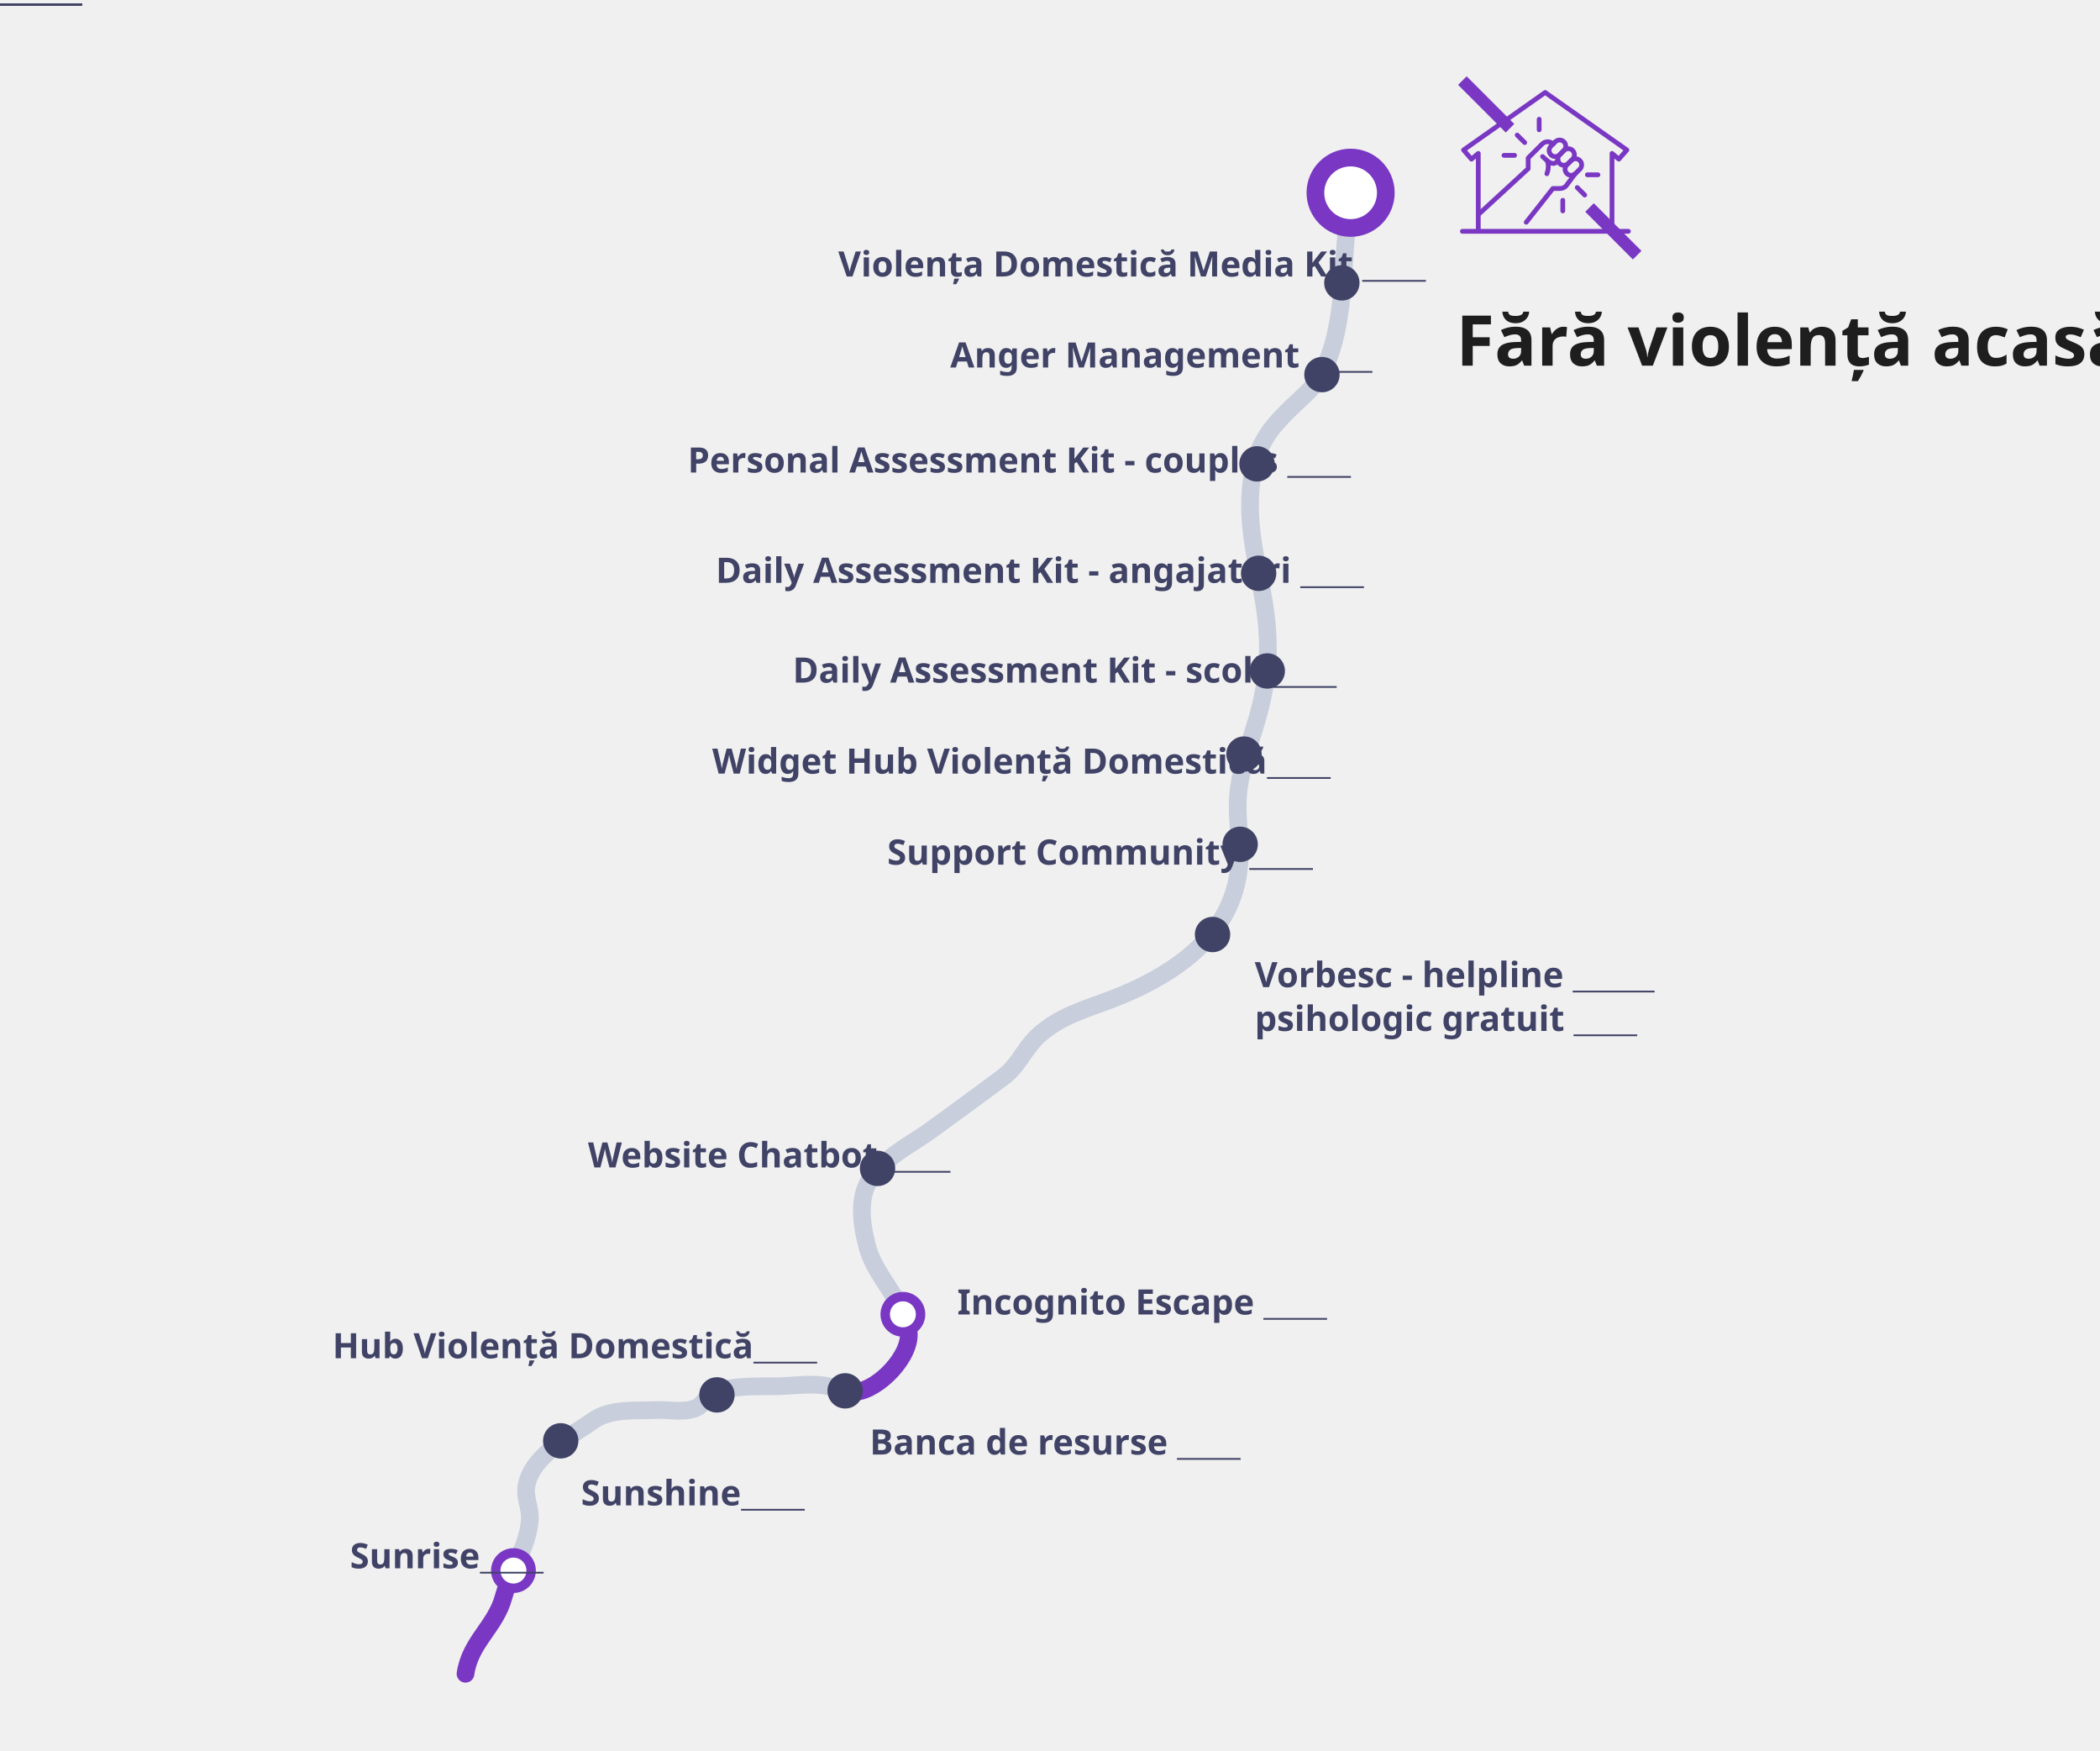
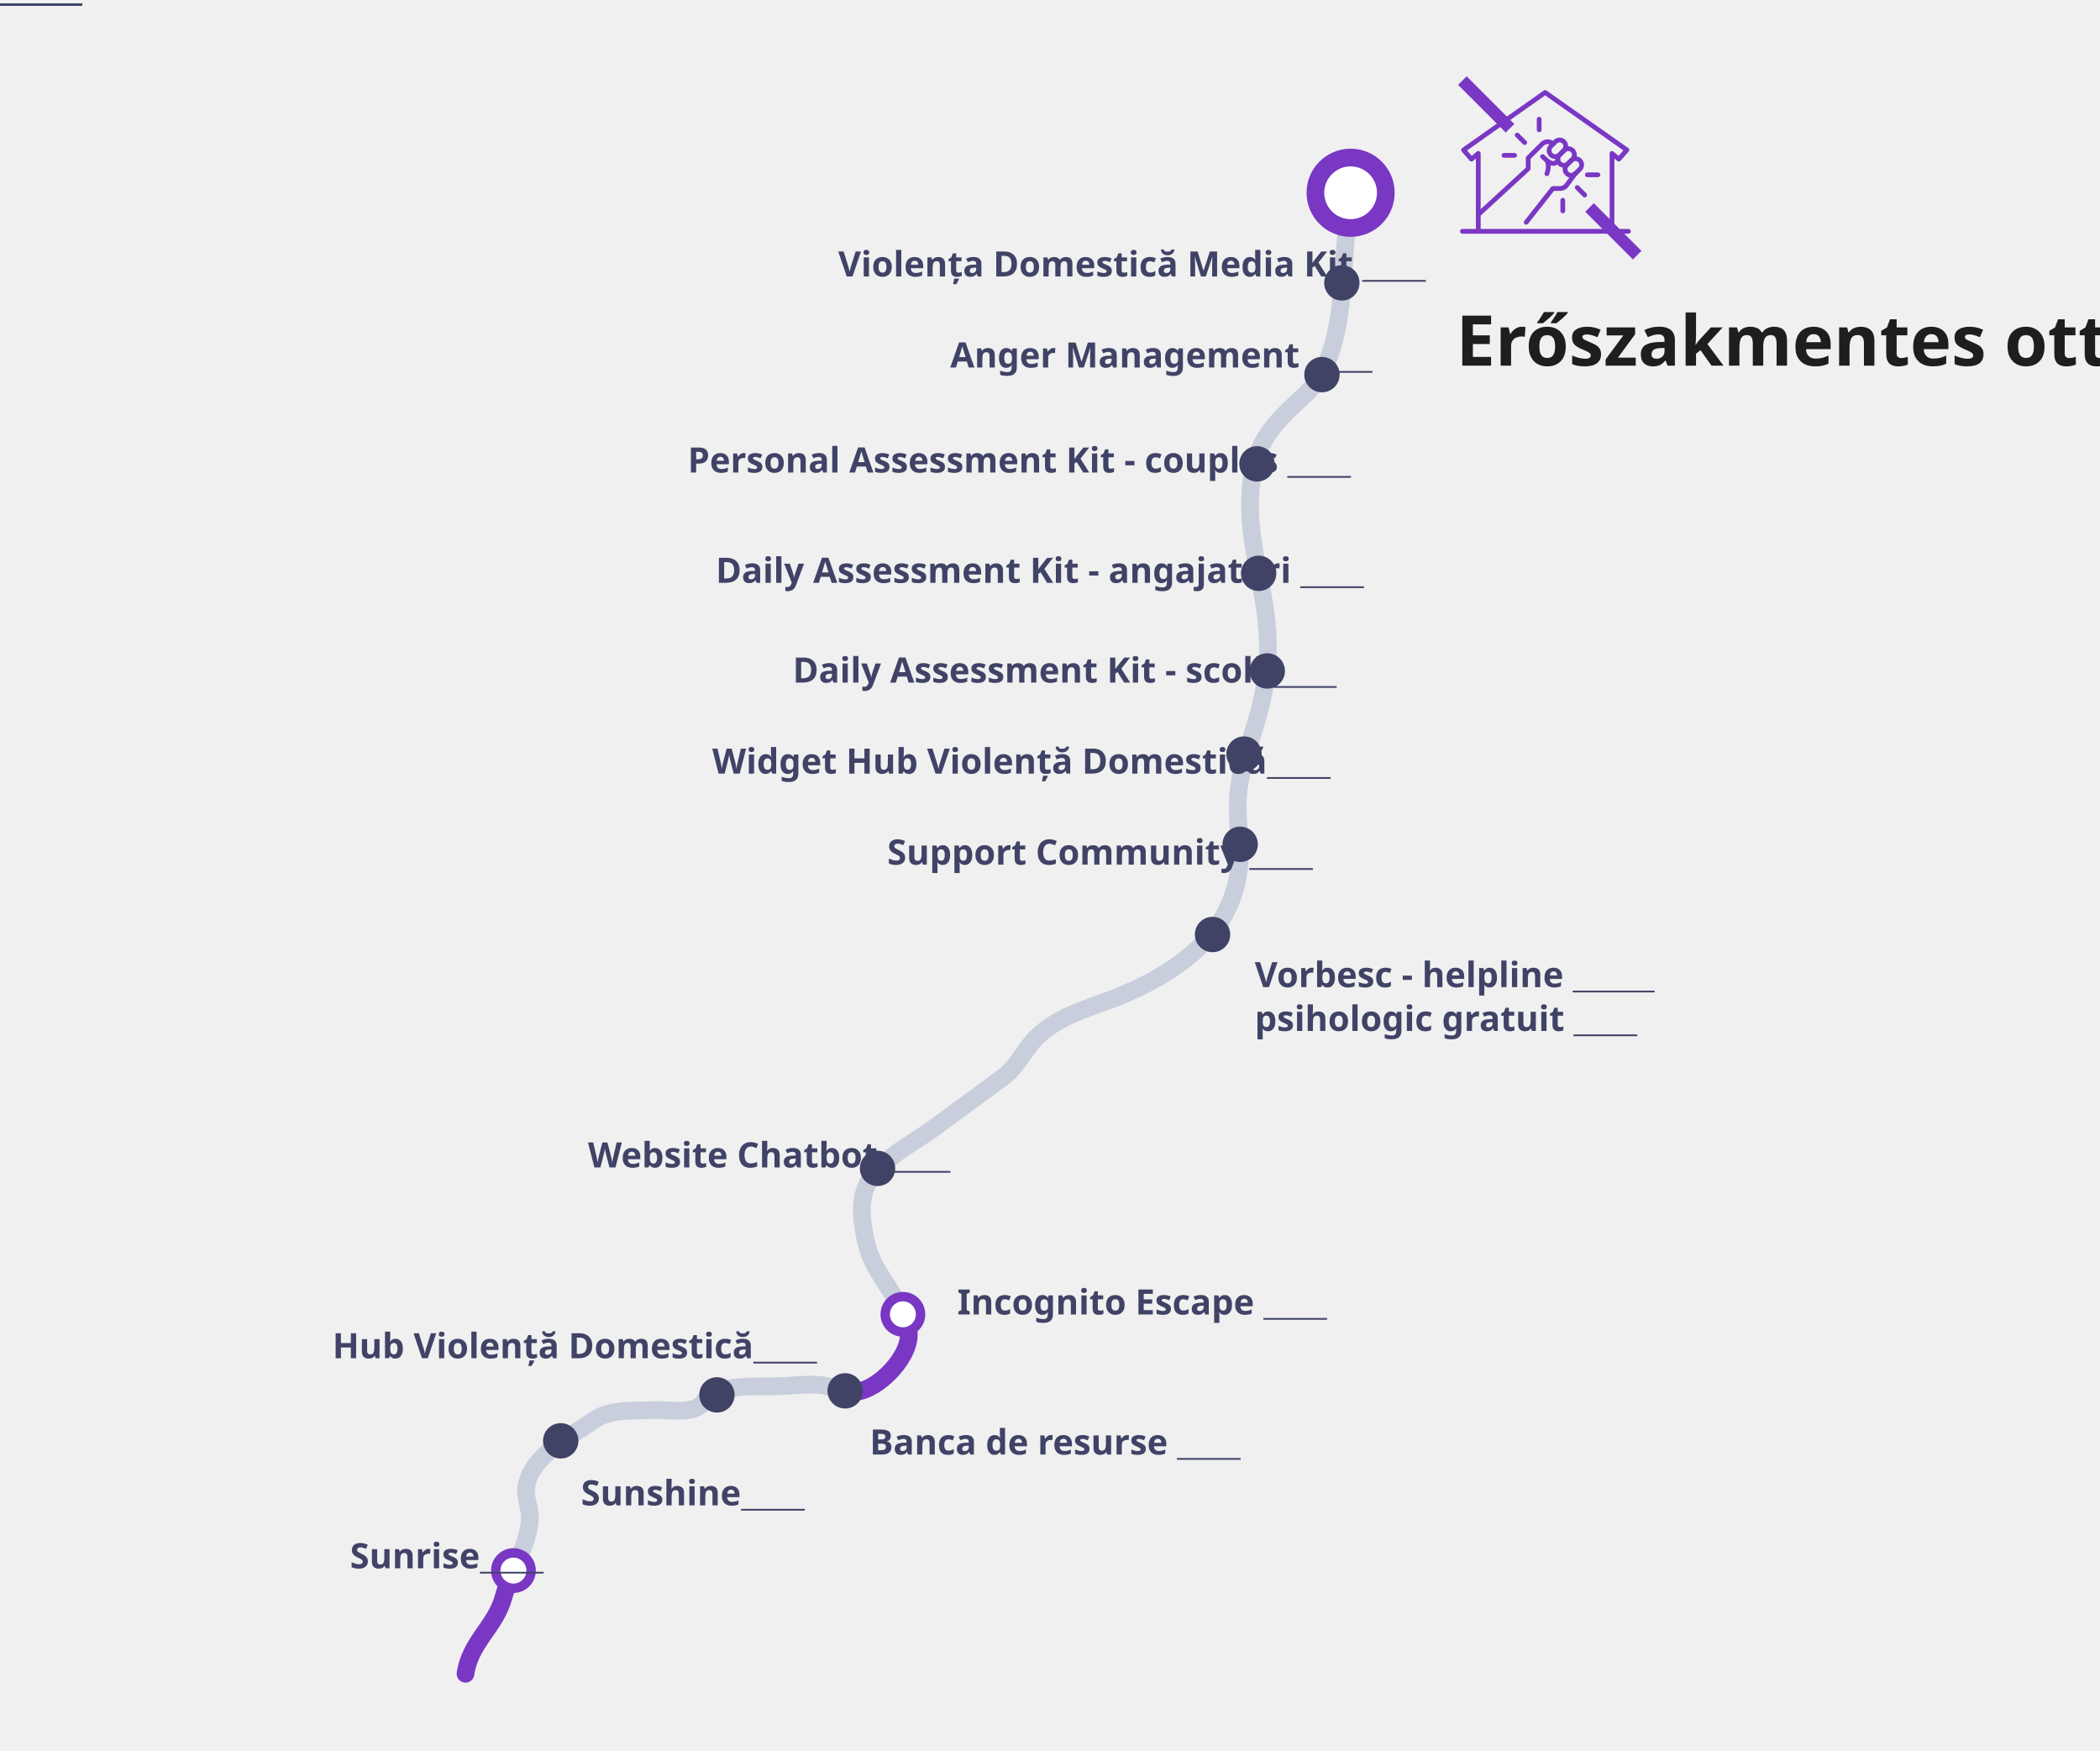
<svg xmlns="http://www.w3.org/2000/svg" viewBox="0 0 1200 1000" fill="none">
  <g id="segment-care-01-fara-violenta-acasa">
    <g id="Group 1146">
      <g id="Group 1138">
        <path id="Vector" d="M767.199 162.324C767.953 152.869 768.357 143.792 769.084 136.007C769.892 127.469 771.616 118.957 772.397 110.472C772.451 109.88 772.505 109.287 772.559 108.694" stroke="#C8CEDB" stroke-width="10.106" stroke-miterlimit="10" stroke-linecap="round" stroke-linejoin="round" />
        <path id="Vector_2" d="M771.778 130.242C782.891 130.242 791.899 121.234 791.899 110.121C791.899 99.009 782.891 90 771.778 90C760.665 90 751.657 99.009 751.657 110.121C751.657 121.234 760.665 130.242 771.778 130.242Z" fill="white" stroke="#7937C4" stroke-width="10.106" stroke-miterlimit="10" stroke-linecap="round" stroke-linejoin="round" />
        <path id="Vector_3" d="M755.401 212.801C761.515 201.596 764.424 187.805 766.068 174.067C766.525 170.135 766.903 166.202 767.199 162.323" stroke="#C8CEDB" stroke-width="10.106" stroke-miterlimit="10" stroke-linecap="round" stroke-linejoin="round" />
        <path id="Vector_4" d="M766.768 171.697C772.347 171.697 776.869 167.175 776.869 161.596C776.869 156.017 772.347 151.495 766.768 151.495C761.189 151.495 756.667 156.017 756.667 161.596C756.667 167.175 761.189 171.697 766.768 171.697Z" fill="#404366" />
        <path id="Vector_5" d="M717.421 263.334C721.838 247.926 731.158 239.037 743.603 227.455C744.33 226.782 745.057 226.108 745.785 225.435C749.663 221.825 752.815 217.542 755.401 212.802" stroke="#C8CEDB" stroke-width="10.106" stroke-miterlimit="10" stroke-linecap="round" stroke-linejoin="round" />
        <path id="Vector_6" d="M755.401 224.114C760.979 224.114 765.502 219.592 765.502 214.013C765.502 208.434 760.979 203.912 755.401 203.912C749.822 203.912 745.3 208.434 745.3 214.013C745.3 219.592 749.822 224.114 755.401 224.114Z" fill="#404366" />
        <path id="Vector_7" d="M719.145 327.523C716.506 314.001 714.243 301.61 714.297 288.331C714.324 282.728 714.755 276.964 715.751 270.876C716.182 268.182 716.748 265.677 717.421 263.334" stroke="#C8CEDB" stroke-width="10.106" stroke-miterlimit="10" stroke-linecap="round" stroke-linejoin="round" />
        <path id="Vector_8" d="M718.283 275.104C723.862 275.104 728.384 270.582 728.384 265.003C728.384 259.425 723.862 254.902 718.283 254.902C712.705 254.902 708.182 259.425 708.182 265.003C708.182 270.582 712.705 275.104 718.283 275.104Z" fill="#404366" />
        <path id="Vector_9" d="M723.859 383.28C724.64 375.522 724.721 367.899 724.155 359.953C723.67 353.138 722.7 346.108 721.3 338.593C720.599 334.795 719.872 331.105 719.172 327.495" stroke="#C8CEDB" stroke-width="10.106" stroke-miterlimit="10" stroke-linecap="round" stroke-linejoin="round" />
        <path id="Vector_10" d="M719.226 337.624C724.805 337.624 729.327 333.102 729.327 327.523C729.327 321.944 724.805 317.422 719.226 317.422C713.647 317.422 709.125 321.944 709.125 327.523C709.125 333.102 713.647 337.624 719.226 337.624Z" fill="#404366" />
        <path id="Vector_11" d="M712.034 431.522C714 424.68 716.263 417.919 718.256 411.05C721.111 401.219 722.943 392.168 723.859 383.279" stroke="#C8CEDB" stroke-width="10.106" stroke-miterlimit="10" stroke-linecap="round" stroke-linejoin="round" />
        <path id="Vector_12" d="M724.155 393.408C729.733 393.408 734.256 388.886 734.256 383.307C734.256 377.728 729.733 373.206 724.155 373.206C718.576 373.206 714.054 377.728 714.054 383.307C714.054 388.886 718.576 393.408 724.155 393.408Z" fill="#404366" />
        <path id="Vector_13" d="M708.317 482.62C707.913 471.98 706.431 461.421 707.859 450.593C708.721 444.101 710.256 437.798 712.034 431.549" stroke="#C8CEDB" stroke-width="10.106" stroke-miterlimit="10" stroke-linecap="round" stroke-linejoin="round" />
        <path id="Vector_14" d="M710.849 440.895C716.427 440.895 720.95 436.373 720.95 430.794C720.95 425.216 716.427 420.693 710.849 420.693C705.27 420.693 700.748 425.216 700.748 430.794C700.748 436.373 705.27 440.895 710.849 440.895Z" fill="#404366" />
        <path id="Vector_15" d="M692.882 532.667C698.323 525.798 702.606 518.068 705.272 509.34C706.808 504.33 707.831 498.97 708.208 493.286C708.451 489.704 708.424 486.148 708.289 482.593" stroke="#C8CEDB" stroke-width="10.106" stroke-miterlimit="10" stroke-linecap="round" stroke-linejoin="round" />
        <path id="Vector_16" d="M708.666 492.452C714.245 492.452 718.767 487.93 718.767 482.351C718.767 476.772 714.245 472.25 708.666 472.25C703.088 472.25 698.565 476.772 698.565 482.351C698.565 487.93 703.088 492.452 708.666 492.452Z" fill="#404366" />
        <path id="Vector_17" d="M502.283 667.482C511.441 657.839 522.593 652.559 533.448 644.559C546.674 634.835 560.007 625.246 573.098 615.441C582.229 608.6 584.95 599.603 592.95 592.034C605.61 580.128 621.367 576.33 636.775 570.27C639.846 569.058 642.943 567.792 645.987 566.418C663.792 558.445 681.031 547.616 692.883 532.667" stroke="#C8CEDB" stroke-width="10.106" stroke-miterlimit="10" stroke-linecap="round" stroke-linejoin="round" />
        <path id="Vector_18" d="M692.882 543.979C698.461 543.979 702.983 539.457 702.983 533.878C702.983 528.3 698.461 523.777 692.882 523.777C687.304 523.777 682.781 528.3 682.781 533.878C682.781 539.457 687.304 543.979 692.882 543.979Z" fill="#404366" />
        <path id="Vector_19" d="M502.283 667.482C500.936 668.883 499.643 670.391 498.404 672.008C489.892 683.051 492.155 698.701 495.468 711.738C499.05 725.907 510.552 737.408 516.263 750.58" stroke="#C8CEDB" stroke-width="10.106" stroke-miterlimit="10" stroke-linecap="round" stroke-linejoin="round" />
        <path id="Vector_20" d="M501.448 677.583C507.027 677.583 511.549 673.061 511.549 667.482C511.549 661.903 507.027 657.381 501.448 657.381C495.87 657.381 491.347 661.903 491.347 667.482C491.347 673.061 495.87 677.583 501.448 677.583Z" fill="#404366" />
        <path id="Vector_21" d="M516.262 750.58C517.663 753.812 518.714 757.126 519.199 760.627C521.084 774.014 502.417 794.082 488.545 795.24C486.498 795.402 484.451 795.105 482.377 794.621" stroke="#7937C4" stroke-width="10.106" stroke-miterlimit="10" stroke-linecap="round" stroke-linejoin="round" />
        <path id="Vector_22" d="M515.94 760.95C521.519 760.95 526.041 756.428 526.041 750.849C526.041 745.27 521.519 740.748 515.94 740.748C510.361 740.748 505.839 745.27 505.839 750.849C505.839 756.428 510.361 760.95 515.94 760.95Z" fill="white" stroke="#7937C4" stroke-width="5.387" stroke-miterlimit="10" stroke-linecap="round" stroke-linejoin="round" />
        <path id="Vector_23" d="M482.377 794.62C478.148 793.623 473.892 791.792 469.663 791.334C460.694 790.418 451.832 791.9 442.889 791.98C432.33 792.061 419.104 791.361 409.327 795.536" stroke="#C8CEDB" stroke-width="10.106" stroke-miterlimit="10" stroke-linecap="round" stroke-linejoin="round" />
        <path id="Vector_24" d="M482.943 804.667C488.521 804.667 493.044 800.144 493.044 794.566C493.044 788.987 488.521 784.465 482.943 784.465C477.364 784.465 472.842 788.987 472.842 794.566C472.842 800.144 477.364 804.667 482.943 804.667Z" fill="#404366" />
        <path id="Vector_25" d="M409.3 795.536C408.007 796.102 406.741 796.721 405.583 797.476C402.162 799.63 401.354 803.321 396.397 804.883C389.636 807.011 381.152 805.206 374.148 805.556C362.7 806.095 348.801 804.56 338.889 811.617C333.556 815.415 326.66 819.428 320.168 824.088" stroke="#C8CEDB" stroke-width="10.106" stroke-miterlimit="10" stroke-linecap="round" stroke-linejoin="round" />
        <path id="Vector_26" d="M409.677 806.983C415.256 806.983 419.778 802.461 419.778 796.882C419.778 791.304 415.256 786.781 409.677 786.781C404.098 786.781 399.576 791.304 399.576 796.882C399.576 802.461 404.098 806.983 409.677 806.983Z" fill="#404366" />
        <path id="Vector_27" d="M320.169 824.061C310.983 830.66 302.633 838.552 300.828 848.896C299.643 855.63 303.199 861.125 302.741 868.37C302.148 877.906 297.596 887.657 293.448 897.246" stroke="#C8CEDB" stroke-width="10.106" stroke-miterlimit="10" stroke-linecap="round" stroke-linejoin="round" />
        <path id="Vector_28" d="M320.411 833.22C325.989 833.22 330.512 828.697 330.512 823.119C330.512 817.54 325.989 813.018 320.411 813.018C314.832 813.018 310.31 817.54 310.31 823.119C310.31 828.697 314.832 833.22 320.411 833.22Z" fill="#404366" />
        <path id="Vector_29" d="M293.394 897.246C291.185 902.337 289.084 907.374 287.764 912.276C283.185 929.354 268.613 937.973 266 956.209" stroke="#7937C4" stroke-width="10.106" stroke-miterlimit="10" stroke-linecap="round" stroke-linejoin="round" />
        <path id="Vector_30" d="M293.394 907.348C298.973 907.348 303.495 902.825 303.495 897.247C303.495 891.668 298.973 887.146 293.394 887.146C287.816 887.146 283.293 891.668 283.293 897.247C283.293 902.825 287.816 907.348 293.394 907.348Z" fill="white" stroke="#7937C4" stroke-width="5.387" stroke-miterlimit="10" stroke-linecap="round" stroke-linejoin="round" />
      </g>
-       <text id="FÄrÄ violenÈÄ acasÄ" fill="#1E1E1E" xml:space="preserve" style="white-space: pre" font-family="Titillium Web" font-size="40" font-weight="600" letter-spacing="0px">
-         <tspan x="832" y="208.9">Fără violență acasă</tspan>
+       <text id="Erőszakmentes otthont" fill="#1E1E1E" xml:space="preserve" style="white-space: pre" font-family="Titillium Web" font-size="40" font-weight="600" letter-spacing="0px">
+         <tspan x="832" y="208.9">Erőszakmentes otthont</tspan>
      </text>
      <g id="icon-fara-violenta-acasa 1">
        <path id="Vector_31" d="M893.683 85.955C895.047 84.59 895.047 82.378 893.683 81.014C892.318 79.649 890.106 79.649 888.742 81.014L886.245 83.51C884.881 84.874 884.881 87.086 886.245 88.451C887.61 89.815 889.822 89.815 891.186 88.451L893.683 85.955Z" stroke="#7937C4" stroke-width="2.714" stroke-linecap="round" stroke-linejoin="round" />
        <path id="Vector_32" d="M898.642 90.901C900.007 89.536 900.007 87.324 898.642 85.96C897.278 84.596 895.066 84.596 893.702 85.96L891.206 88.456C889.841 89.82 889.841 92.032 891.206 93.397C892.57 94.761 894.782 94.761 896.146 93.397L898.642 90.901Z" stroke="#7937C4" stroke-width="2.714" stroke-linecap="round" stroke-linejoin="round" />
        <path id="Vector_33" d="M902.78 96.634C904.144 95.27 904.144 93.058 902.78 91.693C901.416 90.329 899.204 90.329 897.839 91.693L895.343 94.189C893.979 95.554 893.979 97.766 895.343 99.13C896.708 100.495 898.92 100.495 900.284 99.13L902.78 96.634Z" stroke="#7937C4" stroke-width="2.714" stroke-linecap="round" stroke-linejoin="round" />
        <path id="Vector_34" d="M887.51 82.27C886.677 81.438 885.548 80.971 884.371 80.971C883.194 80.971 882.065 81.438 881.232 82.27L873.244 90.24V96.373L845.403 121.976" stroke="#7937C4" stroke-width="2.714" stroke-linecap="round" stroke-linejoin="round" />
        <path id="Vector_35" d="M890.186 91.258C890.039 91.883 889.679 92.437 889.168 92.826C888.656 93.214 888.026 93.412 887.384 93.387C886.084 93.189 884.88 92.584 883.945 91.658C882.963 90.785 882.253 90.221 881.47 89.439" stroke="#7937C4" stroke-width="2.714" stroke-linecap="round" stroke-linejoin="round" />
        <path id="Vector_36" d="M900.013 99.32L894.845 106.271C894.399 106.72 893.869 107.077 893.285 107.32C892.701 107.564 892.075 107.69 891.442 107.691H887.348L872.135 126.961" stroke="#7937C4" stroke-width="2.714" stroke-linecap="round" stroke-linejoin="round" />
        <path id="Vector_37" d="M884.253 91.968C884.981 94.36 884.865 96.929 883.926 99.247" stroke="#7937C4" stroke-width="2.714" stroke-linecap="round" stroke-linejoin="round" />
        <path id="Vector_38" d="M893.02 114.423V120.483" stroke="#7937C4" stroke-width="2.714" stroke-linecap="round" stroke-linejoin="round" />
        <path id="Vector_39" d="M907.074 99.849H913.115" stroke="#7937C4" stroke-width="2.714" stroke-linecap="round" stroke-linejoin="round" />
        <path id="Vector_40" d="M901.285 107.146L905.561 111.422" stroke="#7937C4" stroke-width="2.714" stroke-linecap="round" stroke-linejoin="round" />
        <path id="Vector_41" d="M879.523 74.156V68.114" stroke="#7937C4" stroke-width="2.714" stroke-linecap="round" stroke-linejoin="round" />
        <path id="Vector_42" d="M865.475 88.749H859.415" stroke="#7937C4" stroke-width="2.714" stroke-linecap="round" stroke-linejoin="round" />
        <path id="Vector_43" d="M871.261 81.45L866.967 77.174" stroke="#7937C4" stroke-width="2.714" stroke-linecap="round" stroke-linejoin="round" />
        <path id="Vector_44" d="M921.156 132.146V87.637L925.05 90.913L929.654 85.69L882.943 52.827L836.305 85.69L840.836 90.913L844.73 87.637V132.146" stroke="#7937C4" stroke-width="2.714" stroke-linecap="round" stroke-linejoin="round" />
        <path id="Vector_45" d="M835.65 132.147H930.51" stroke="#7937C4" stroke-width="2.714" stroke-linecap="round" stroke-linejoin="round" />
        <path id="Vector_46" d="M838.081 43.594L833.191 48.483L860.418 75.71L865.307 70.82L838.081 43.594Z" fill="#7937C4" />
        <path id="Vector_47" d="M910.748 116.1L905.858 120.989L933.085 148.216L937.974 143.326L910.748 116.1Z" fill="#7937C4" />
      </g>
      <text class="btn-project" text-decoration="underline" cursor="pointer" data-projectid="1" id="Sunrise" fill="#404366" xml:space="preserve" style="white-space: pre" font-family="Titillium Web" font-size="20" font-weight="600" letter-spacing="0px">
        <tspan x="200" y="895.95">Sunrise</tspan>
      </text>
      <text class="btn-project" text-decoration="underline" cursor="pointer" data-projectid="2" id="Sunshine" fill="#404366" xml:space="preserve" style="white-space: pre" font-family="Titillium Web" font-size="20" font-weight="600" letter-spacing="0px">
        <tspan x="332" y="860">Sunshine</tspan>
      </text>
      <text class="btn-project" text-decoration="underline" cursor="pointer" data-projectid="3" id="Hub ViolenÈÄ DomesticÄ" fill="#404366" xml:space="preserve" style="white-space: pre" font-family="Titillium Web" font-size="20" font-weight="600" letter-spacing="0px">
        <tspan x="190" y="775.95">Hub Violență Domestică</tspan>
      </text>
      <text class="btn-project" text-decoration="underline" cursor="pointer" data-projectid="4" id="Banca de resurse" fill="#404366" xml:space="preserve" style="white-space: pre" font-family="Titillium Web" font-size="20" font-weight="600" letter-spacing="0px">
        <tspan x="497" y="830.95">Banca de resurse</tspan>
      </text>
      <text class="btn-project" text-decoration="underline" cursor="pointer" data-projectid="5" id="Incognito Escape" fill="#404366" xml:space="preserve" style="white-space: pre" font-family="Titillium Web" font-size="20" font-weight="600" letter-spacing="0px">
        <tspan x="547" y="750.95">Incognito Escape</tspan>
      </text>
      <text class="btn-project" text-decoration="underline" cursor="pointer" data-projectid="6" id="Website Chatbot" fill="#404366" xml:space="preserve" style="white-space: pre" font-family="Titillium Web" font-size="20" font-weight="600" letter-spacing="0px">
        <tspan x="336" y="666.95">Website Chatbot</tspan>
      </text>
      <text class="btn-project" text-decoration="underline" cursor="pointer" data-projectid="7" id="Vorbesc - helpline â¨psihologic gratuit" fill="#404366" xml:space="preserve" style="white-space: pre" font-family="Titillium Web" font-size="20" font-weight="600" letter-spacing="0px">
        <tspan x="717" y="563.95">Vorbesc - helpline </tspan>
        <tspan x="717" y="588.95">psihologic gratuit</tspan>
      </text>
      <text class="btn-project" text-decoration="underline" cursor="pointer" data-projectid="8" id="Support Community" fill="#404366" xml:space="preserve" style="white-space: pre" font-family="Titillium Web" font-size="20" font-weight="600" letter-spacing="0px">
        <tspan x="507" y="493.95">Support Community</tspan>
      </text>
      <text class="btn-project" text-decoration="underline" cursor="pointer" data-projectid="9" id="Widget Hub ViolenÈÄ DomesticÄ" fill="#404366" xml:space="preserve" style="white-space: pre" font-family="Titillium Web" font-size="20" font-weight="600" letter-spacing="0px">
        <tspan x="407" y="441.95">Widget Hub Violență Domestică</tspan>
      </text>
      <text class="btn-project" text-decoration="underline" cursor="pointer" data-projectid="10" id="Daily Assessment Kit - scoli" fill="#404366" xml:space="preserve" style="white-space: pre" font-family="Titillium Web" font-size="20" font-weight="600" letter-spacing="0px">
        <tspan x="453" y="389.95">Daily Assessment Kit - scoli</tspan>
      </text>
      <text class="btn-project" text-decoration="underline" cursor="pointer" data-projectid="11" id="Daily Assessment Kit - angajatori" fill="#404366" xml:space="preserve" style="white-space: pre" font-family="Titillium Web" font-size="20" font-weight="600" letter-spacing="0px">
        <tspan x="409" y="332.95">Daily Assessment Kit - angajatori</tspan>
      </text>
      <text class="btn-project" text-decoration="underline" cursor="pointer" data-projectid="12" id="Personal Assessment Kit - couples" fill="#404366" xml:space="preserve" style="white-space: pre" font-family="Titillium Web" font-size="20" font-weight="600" letter-spacing="0px">
        <tspan x="393" y="269.95">Personal Assessment Kit - couples</tspan>
      </text>
      <text class="btn-project" text-decoration="underline" cursor="pointer" data-projectid="13" id="Anger Management" fill="#404366" xml:space="preserve" style="white-space: pre" font-family="Titillium Web" font-size="20" font-weight="600" letter-spacing="0px">
        <tspan x="543" y="209.95">Anger Management</tspan>
      </text>
      <text class="btn-project" text-decoration="underline" cursor="pointer" data-projectid="14" id="ViolenÈa DomesticÄ Media Kit" fill="#404366" xml:space="preserve" style="white-space: pre" font-family="Titillium Web" font-size="20" font-weight="600" letter-spacing="0px">
        <tspan x="479" y="157.95">Violența Domestică Media Kit </tspan>
      </text>
    </g>
  </g>
</svg>
